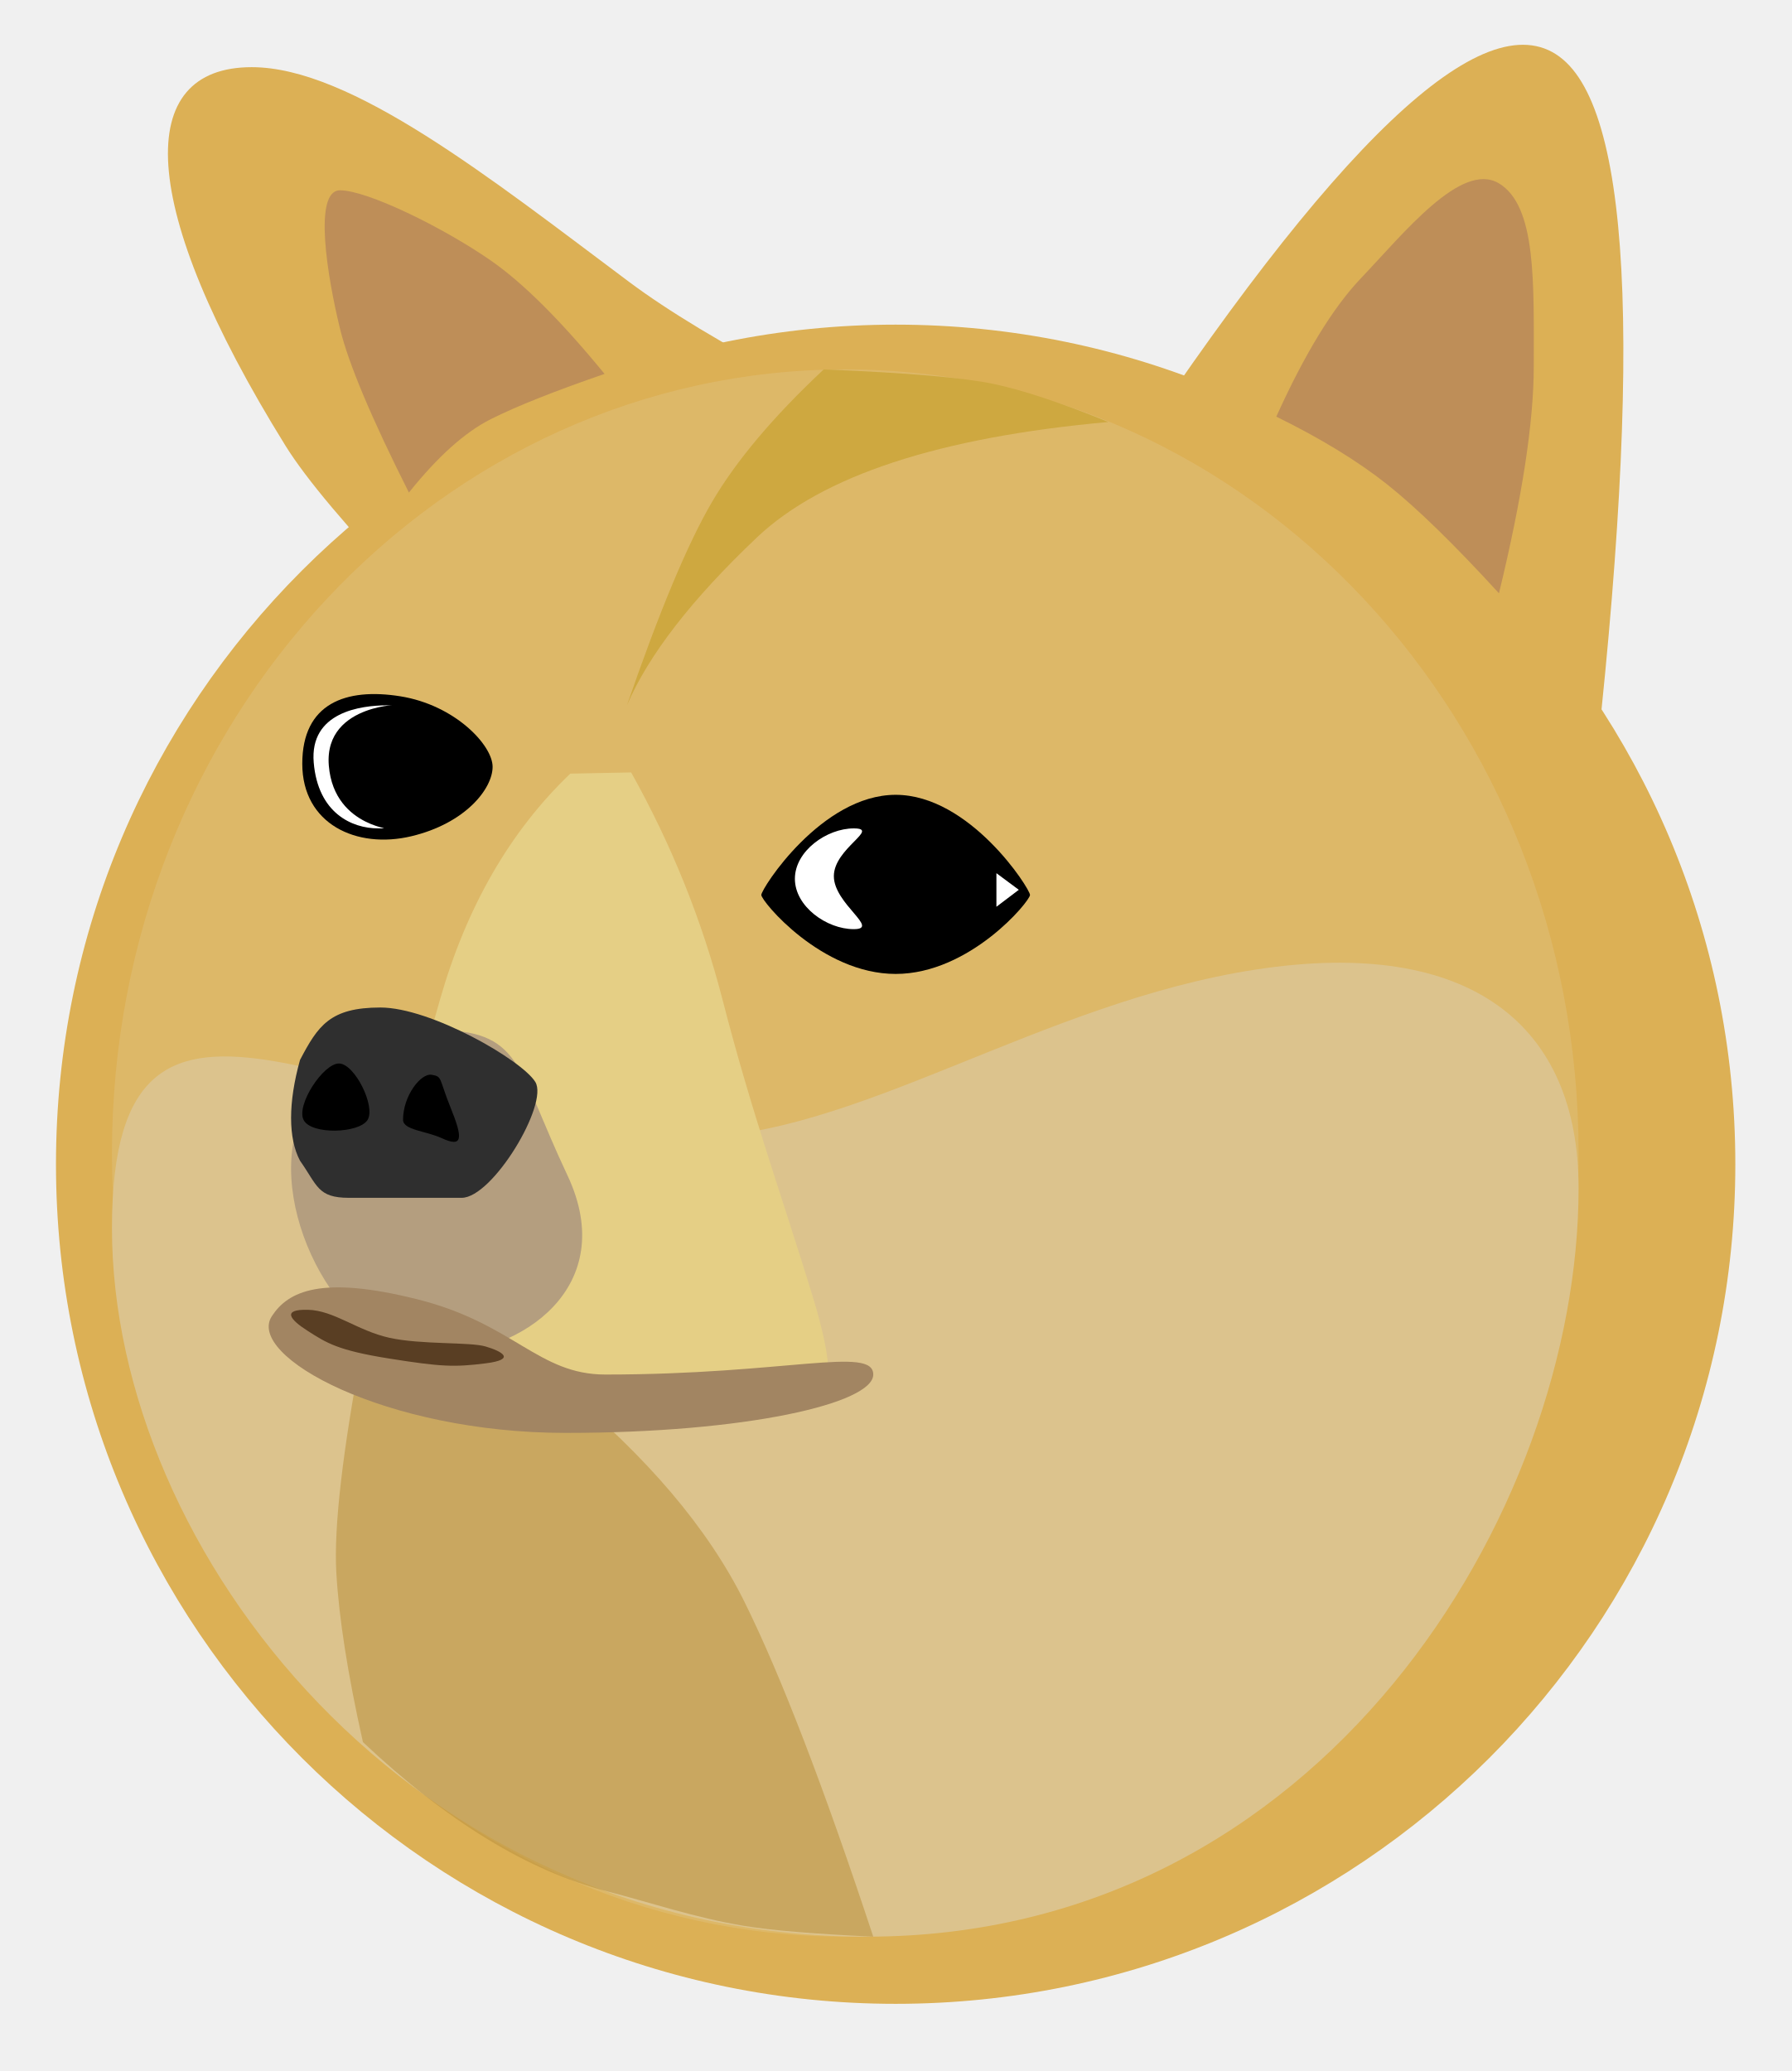
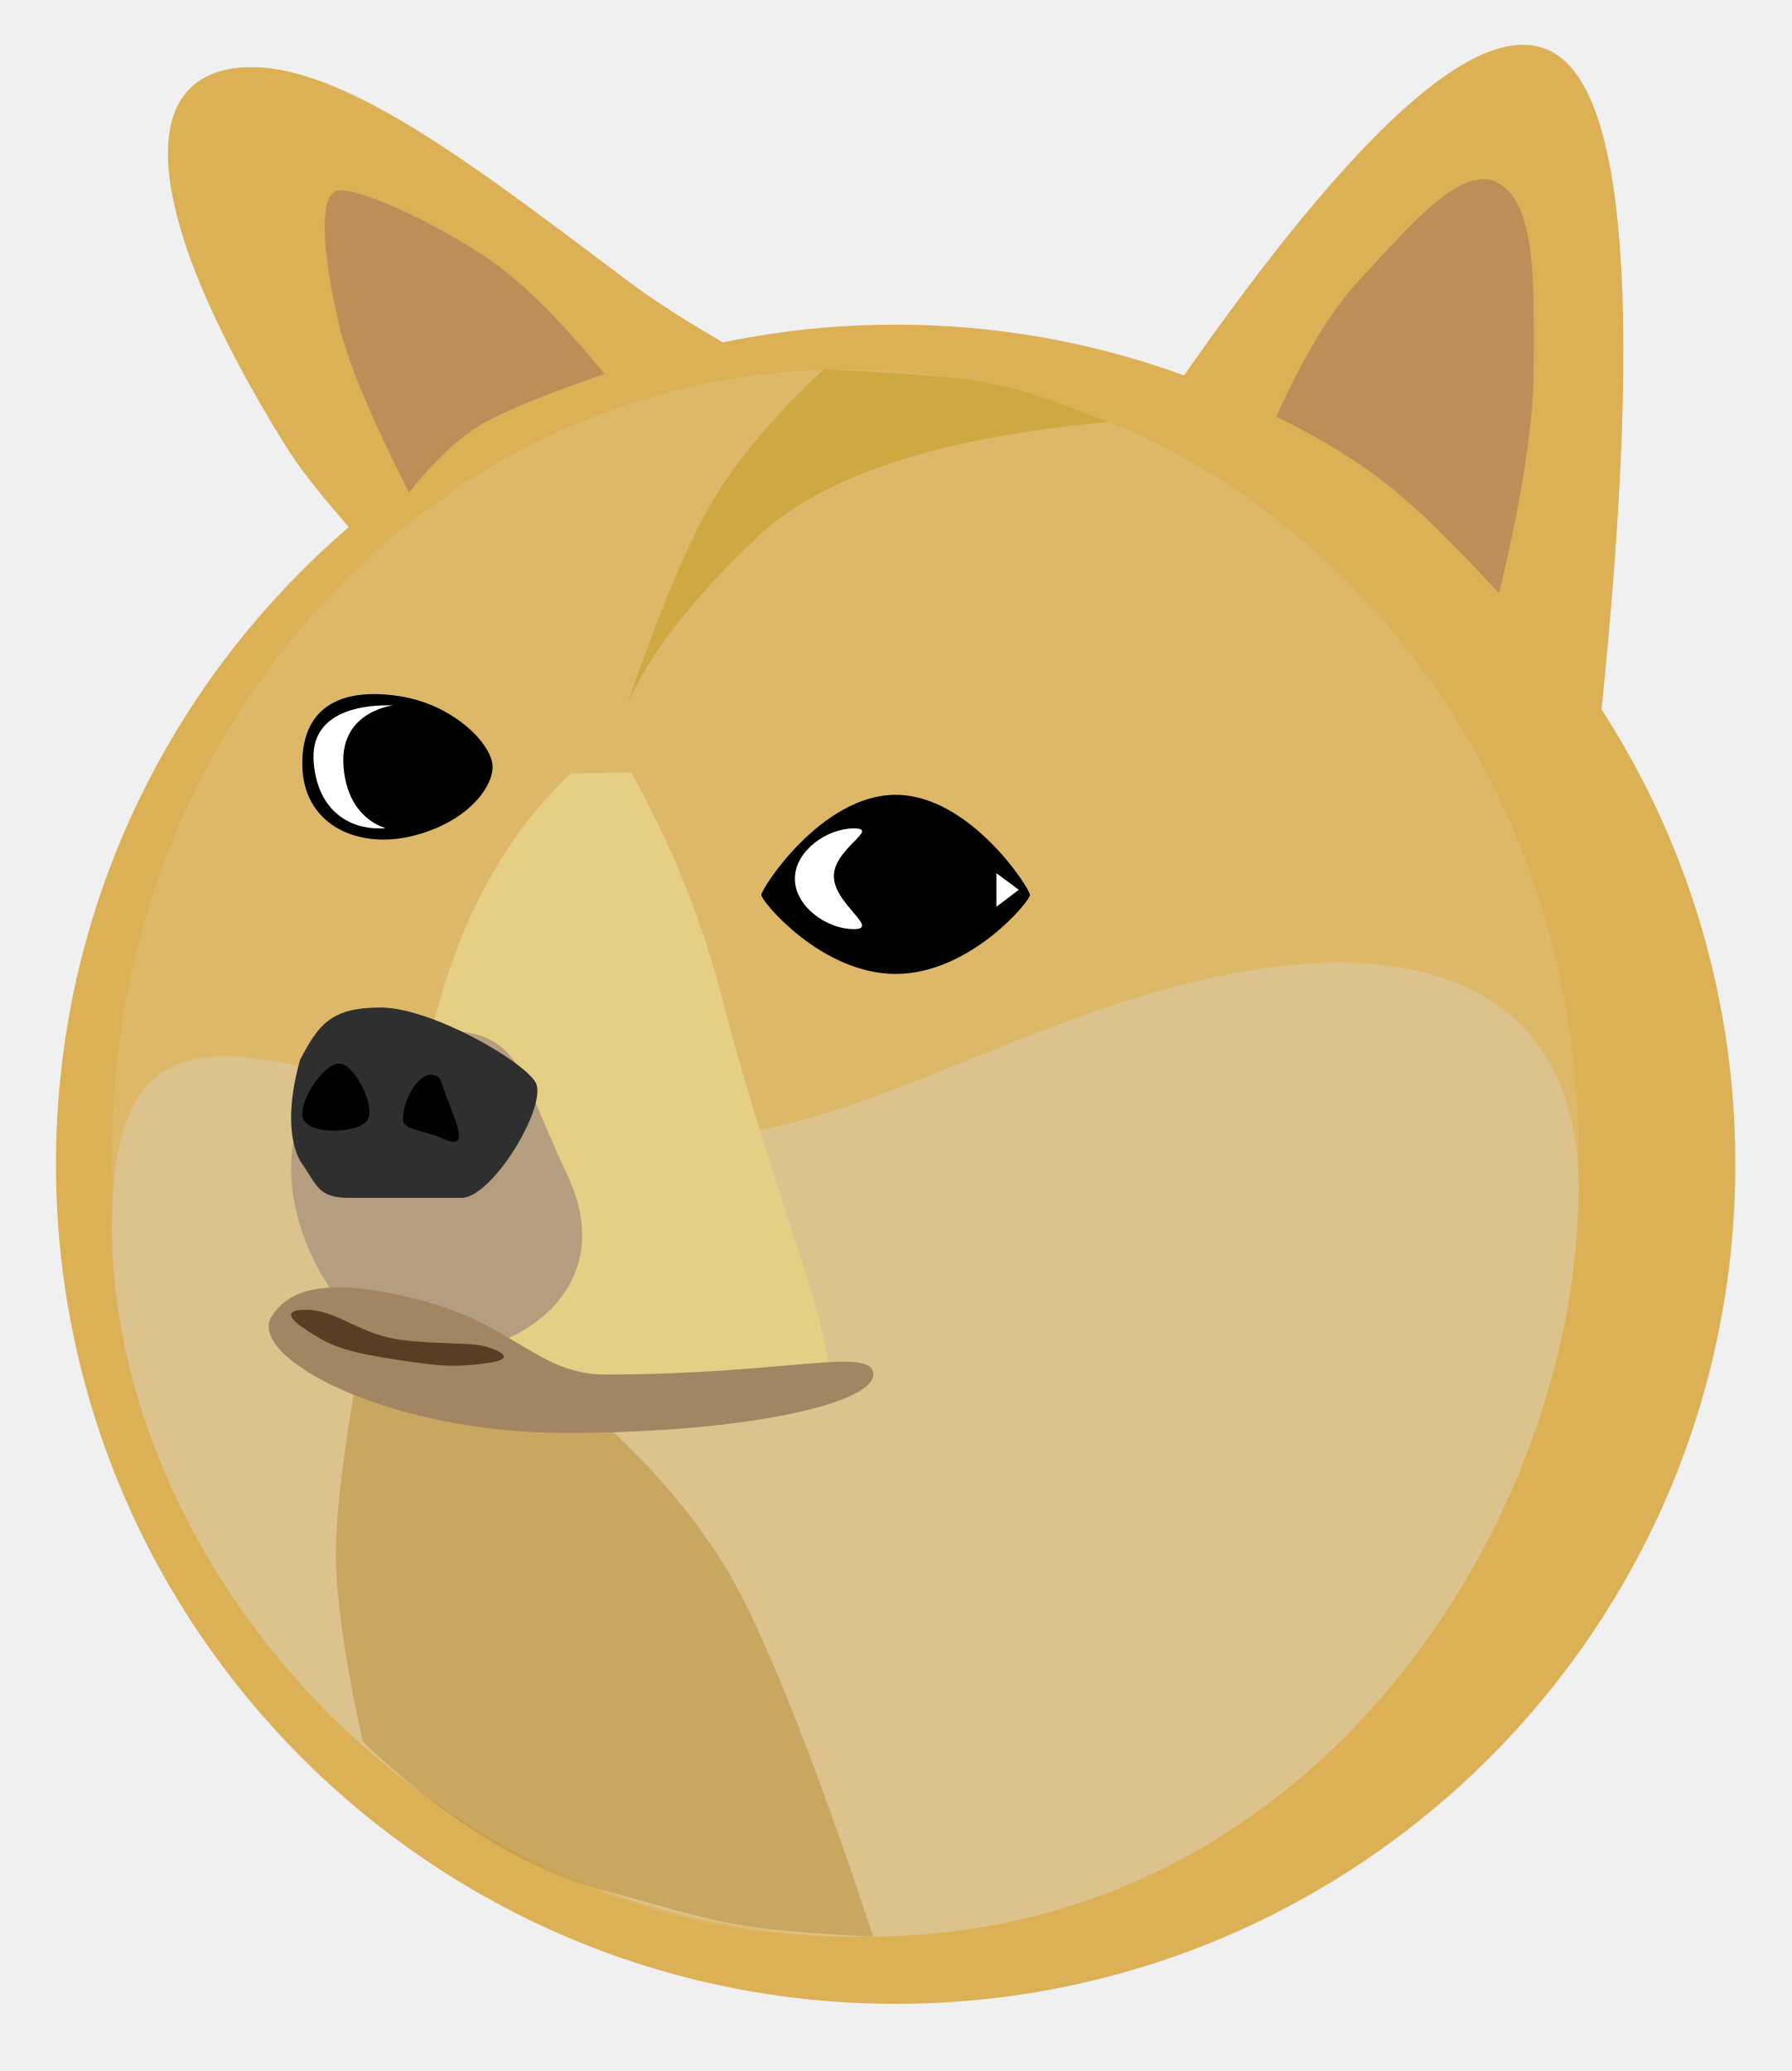
<svg xmlns="http://www.w3.org/2000/svg" width="160px" height="185px" viewBox="0 0 160 185" version="1.1">
  <g id="Doge" stroke="none" stroke-width="1" fill="none" fill-rule="evenodd">
    <path d="M71,34.113 C64.606,30.76 59.664,27.778 56.173,25.167 C43.801,15.915 31.355,6 22.482,6 C12,6 12.107,18.233 25.504,39.822 C27.333,42.769 31.026,47.161 36.585,53 L71,34.113 Z" id="Path-41" fill="#DCB055" />
    <path d="M103,37.548 C122.041,9.454 134.533,-0.995 140.476,6.201 C146.418,13.397 146.507,38.997 140.741,83 L103,37.548 Z" id="Path-42" fill="#DCB055" />
    <circle id="Oval" fill="#DCB055" cx="80" cy="104" r="75" />
    <ellipse id="Oval" fill-opacity="0.524" fill="#DFBF7A" cx="75.5" cy="103" rx="65.5" ry="70" />
    <path d="M77.425,173 C118.051,173 141,135.009 141,106.13 C141,91.671 131.454,83.666 112.21,86.602 C92.965,89.538 76.359,101.605 61.557,101.605 C31.911,101.605 10,80.825 10,109.703 C10,138.582 36.799,173 77.425,173 Z" id="Oval" fill="#DCC38D" />
    <path d="M50.939,69.108 L56.374,69 C59.996,75.476 62.72,82.253 64.545,89.331 C67.214,99.682 69.884,106.945 72.612,115.881 C74.431,121.838 74.462,124.878 72.706,125 L30,122.243 C33.815,108.632 36.912,97.661 39.29,89.331 C41.668,81.001 45.551,74.26 50.939,69.108 Z" id="Path-35" fill="#E5CF85" />
    <path d="M32.416,155.62 C31.061,149.571 30.269,144.517 30.039,140.459 C29.809,136.4 30.601,129.581 32.416,120 L50.085,123.761 C57.778,130.088 63.249,136.533 66.499,143.096 C69.749,149.659 73.583,159.627 78,173 C72.767,172.76 68.933,172.441 66.499,172.043 C62.134,171.328 58.019,169.926 54.197,168.943 C47.18,167.138 39.919,162.697 32.416,155.62 Z" id="Path-33" fill-opacity="0.556" fill="#BB923E" />
    <path d="M38.654,121 C46.658,121 55.36,114.917 50.688,105 C46.016,95.083 46.658,92 38.654,92 C30.65,92 29.374,92.563 26.623,100.436 C23.872,108.308 30.65,121 38.654,121 Z" id="Oval" fill="#B49E7F" />
    <path d="M50.541,128 C66.659,128 78,125.363 78,122.786 C78,120.208 70.186,122.786 54.068,122.786 C48.078,122.786 45.9,118.231 37.303,116.071 C28.705,113.911 25.746,115.33 24.281,117.573 C21.95,121.143 34.422,128 50.541,128 Z" id="Oval" fill="#A28562" />
    <path d="M27.503,117.002 C29.834,117.057 31.918,118.866 34.766,119.5 C37.615,120.134 41.954,119.861 43.375,120.28 C44.796,120.698 46.18,121.435 43.375,121.786 C40.57,122.138 39.407,122.095 34.766,121.358 C30.125,120.621 29.149,119.947 27.503,118.899 C25.856,117.851 25.171,116.948 27.503,117.002 Z" id="Path-34" fill="#593E23" />
    <path d="M33.975,90 C38.475,90 46.603,94.686 47.814,96.649 C49.026,98.612 44.01,107 41.232,107 C38.454,107 33.975,107 31.167,107 C28.359,107 28.359,105.894 26.797,103.685 C25.734,101.678 25.734,98.5 26.797,94.686 C28.4,91.63 29.474,90 33.975,90 Z" id="Path-36" fill="#2F2F2F" />
    <path d="M30.275,95 C31.673,95 33.583,98.84 32.83,100.044 C32.076,101.247 27.799,101.388 27.118,100.044 C26.436,98.699 28.877,95 30.275,95 Z" id="Path-37" fill="#000000" />
    <path d="M38.562,96.009 C37.587,95.844 36,97.888 36,100.025 C36,100.956 38.017,101.007 39.47,101.676 C41.351,102.543 41.351,101.676 40.263,98.985 C39.174,96.294 39.537,96.175 38.562,96.009 Z" id="Path-38" fill="#000000" />
    <path d="M36.734,74.702 C41.601,73.544 44,70.436 44,68.497 C44,66.559 40.627,62.979 35.76,62.2 C30.894,61.42 27,62.822 27,68.224 C27,73.626 31.867,75.861 36.734,74.702 Z" id="Oval" fill="#000000" />
-     <path d="M33.775,73.999 C36.116,73.999 29.847,74.222 29.37,68.392 C28.894,62.563 36.912,63.008 34.571,63.008 C32.23,63.008 27.64,63.606 28.022,68.121 C28.405,72.635 31.434,73.999 33.775,73.999 Z" id="Oval" fill="#FFFFFF" />
+     <path d="M33.775,73.999 C36.116,73.999 31.16,74.33 30.684,68.5 C30.207,62.67 36.912,63.008 34.571,63.008 C32.23,63.008 27.64,63.606 28.022,68.121 C28.405,72.635 31.434,73.999 33.775,73.999 Z" id="Oval" fill="#FFFFFF" />
    <path d="M80,87 C86.627,87 92,80.502 92,79.944 C92,79.385 86.627,71 80,71 C73.373,71 68,79.385 68,79.944 C68,80.502 73.373,87 80,87 Z" id="Oval" fill="#000000" />
    <polygon id="Path-39" fill="#FFFFFF" points="91 79.485 89 78 89 81" />
    <path d="M76.256,83 C78.657,83 74.48,80.75 74.48,78.265 C74.48,75.78 78.657,74 76.256,74 C73.855,74 71,76.015 71,78.5 C71,80.985 73.855,83 76.256,83 Z" id="Oval" fill="#FFFFFF" />
    <path d="M56,63 C58.902,54.586 61.434,48.533 63.596,44.842 C65.759,41.15 69.085,37.203 73.575,33 C81.033,33.303 86.085,33.734 88.733,34.294 C91.381,34.853 94.804,35.988 99,37.697 C83.9,39.054 73.44,42.488 67.618,48 C61.797,53.512 57.924,58.512 56,63 Z" id="Path-40" fill="#CEA840" />
    <path d="M36.524,44 C39.103,40.78 41.543,38.593 43.845,37.439 C46.146,36.285 49.531,34.938 54,33.4 C50.109,28.649 46.724,25.275 43.845,23.276 C39.526,20.279 32.782,17 30.372,17 C27.963,17 29.229,24.696 30.372,29.373 C31.134,32.491 33.185,37.366 36.524,44 Z" id="Path-43" fill="#BE8E58" />
    <path d="M114,37.218 C117.977,39.172 121.281,41.192 123.911,43.279 C126.541,45.366 129.866,48.606 133.888,53 C135.96,44.46 136.996,37.699 136.996,32.719 C136.996,25.248 137.245,18.406 133.888,16.381 C130.531,14.356 125.354,20.878 121.585,24.827 C119.072,27.46 116.544,31.59 114,37.218 Z" id="Path-44" fill="#BE8E58" />
  </g>
</svg>
